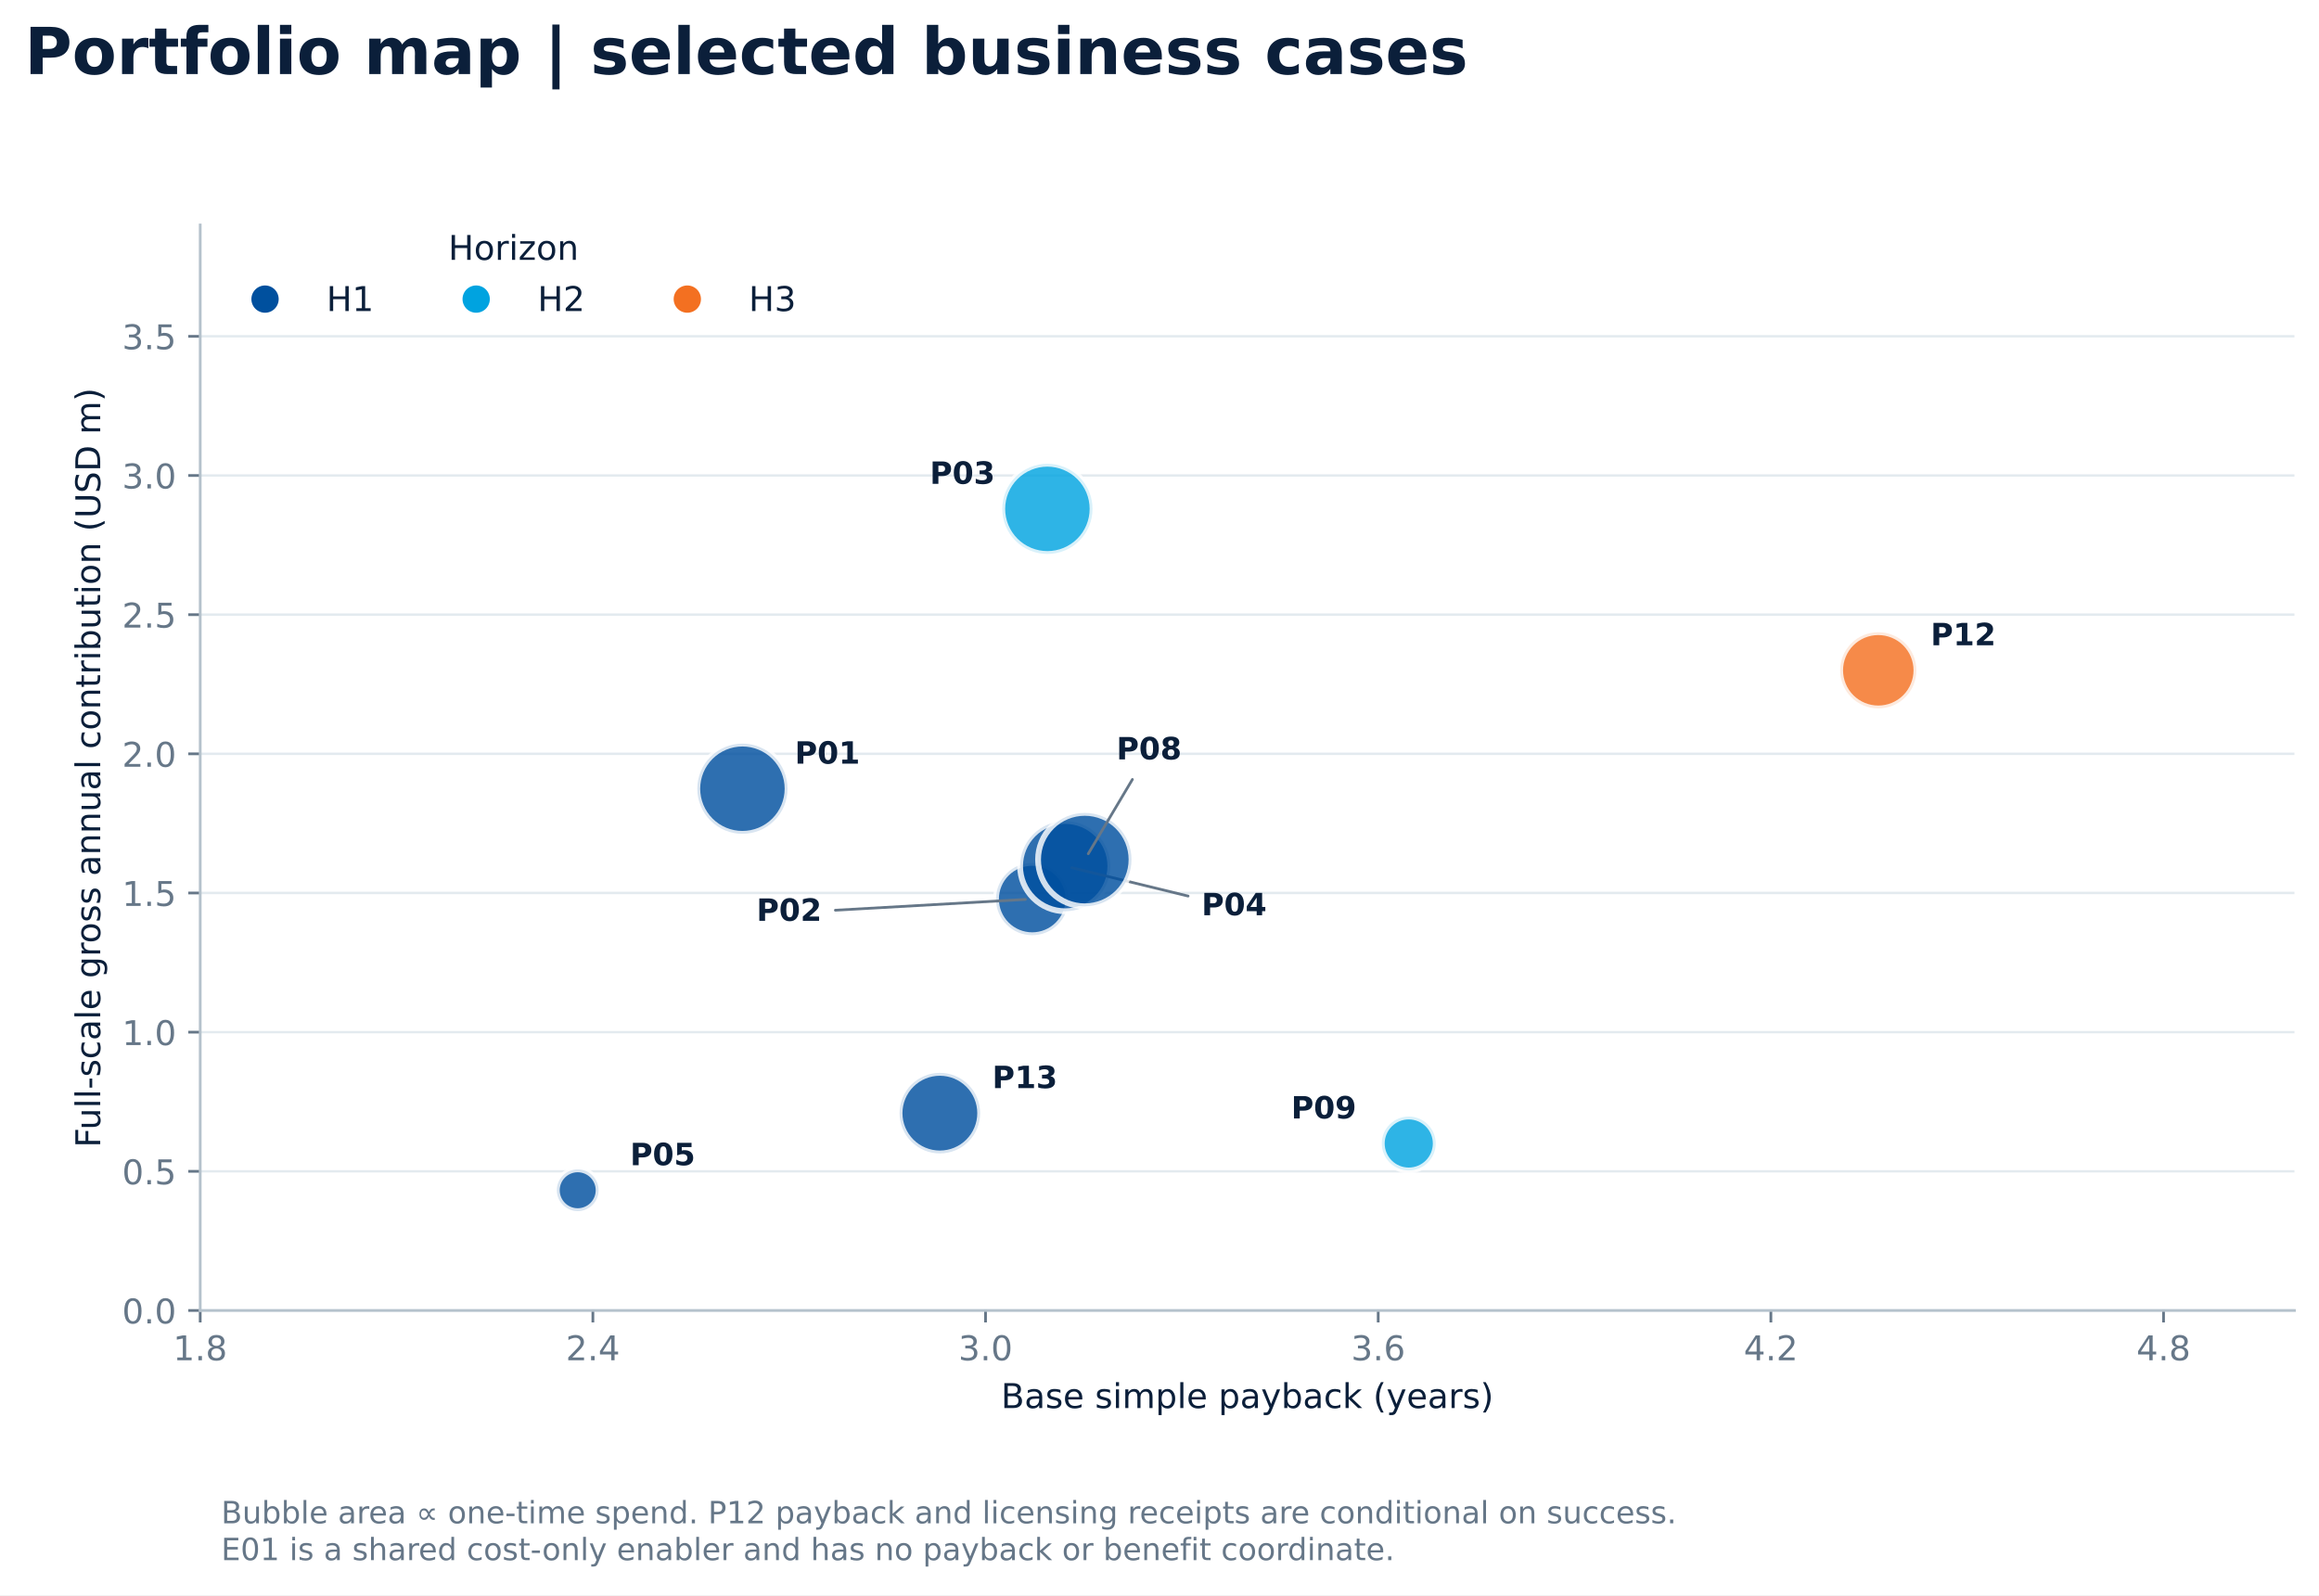
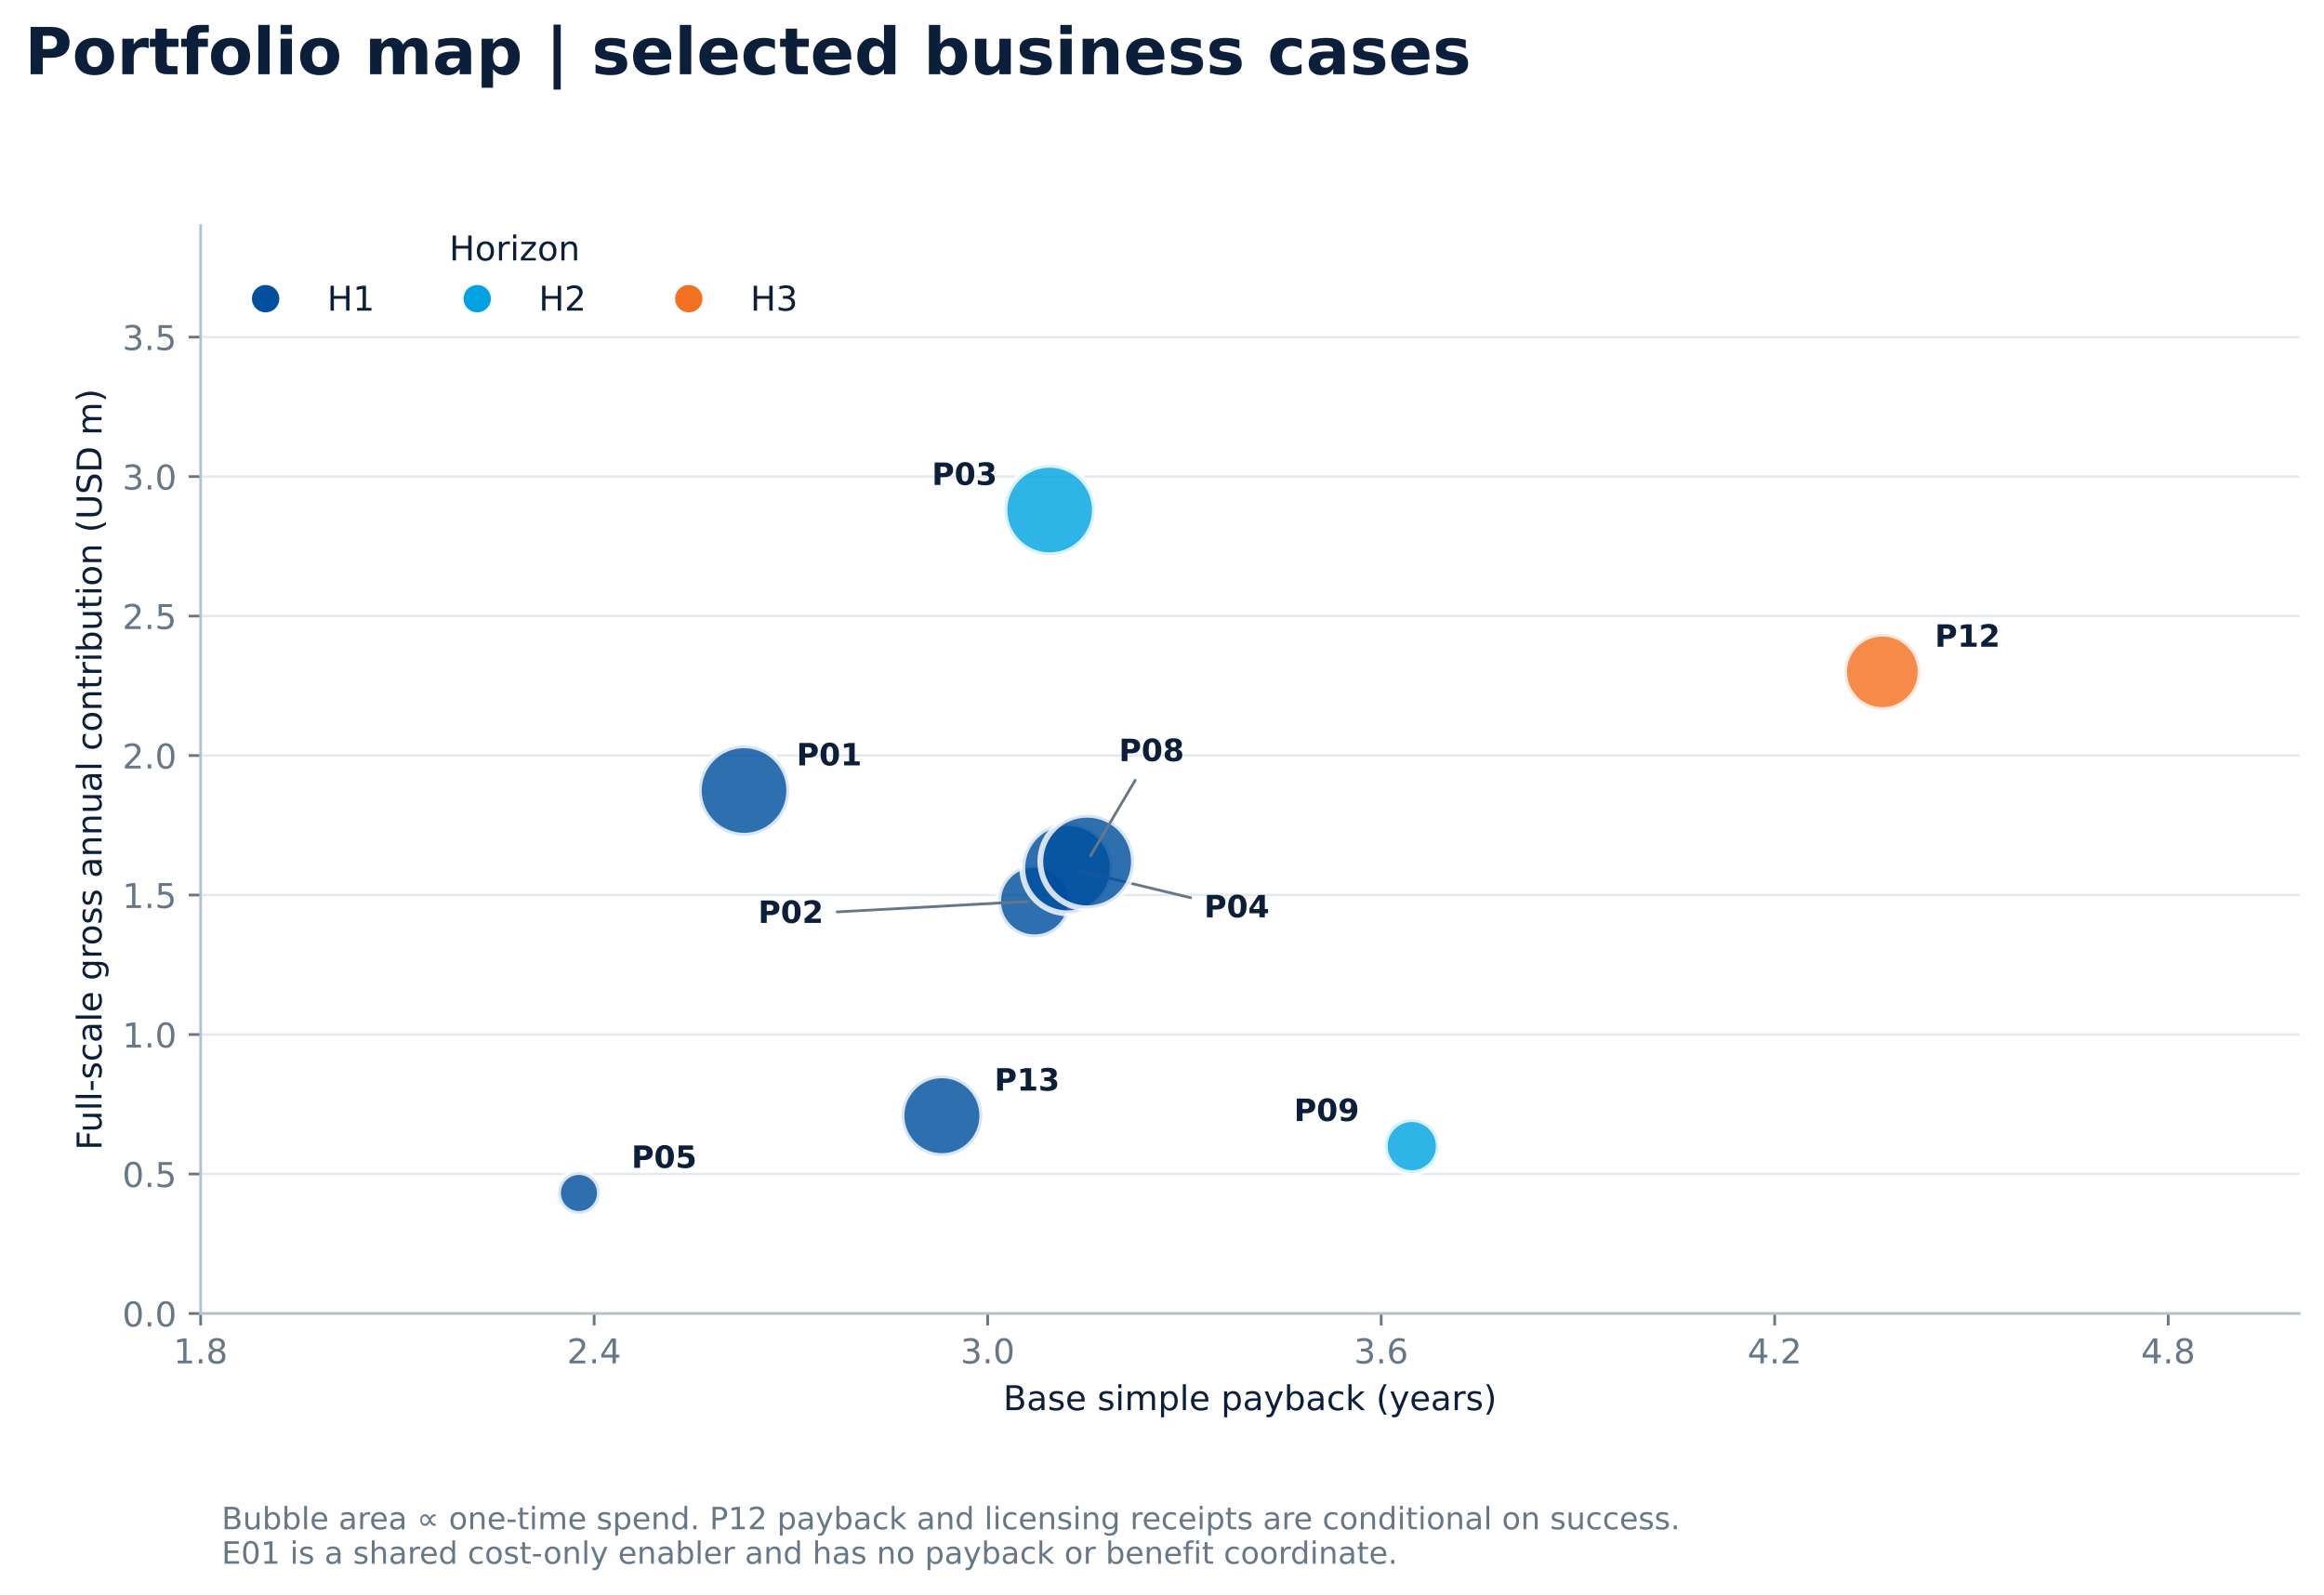
- <svg xmlns="http://www.w3.org/2000/svg" xmlns:xlink="http://www.w3.org/1999/xlink" width="679.68pt" height="467.65pt" viewBox="0 0 679.68 467.65" version="1.1">
+ <svg xmlns="http://www.w3.org/2000/svg" xmlns:xlink="http://www.w3.org/1999/xlink" width="679.68pt" height="466.459pt" viewBox="0 0 679.68 466.459" version="1.1">
  <defs>
    <style type="text/css">*{stroke-linejoin: round; stroke-linecap: butt}</style>
  </defs>
  <g id="figure_1">
    <g id="patch_1">
-       <path d="M 0 467.65  L 679.68 467.65  L 679.68 0  L 0 0  z " style="fill: #ffffff" />
+       <path d="M 0 466.459  L 679.68 466.459  L 679.68 0  L 0 0  z " style="fill: #ffffff" />
    </g>
    <g id="axes_1">
      <g id="patch_2">
        <path d="M 58.68 384.192  L 672.48 384.192  L 672.48 65.952  L 58.68 65.952  z " style="fill: #ffffff" />
      </g>
      <g id="matplotlib.axis_1">
        <g id="xtick_1">
          <g id="line2d_1">
            <defs>
-               <path id="m7efa5158c3" d="M 0 0  L 0 3.5  " style="stroke: #667788; stroke-width: 0.8" />
+               <path id="m84aa31fcc2" d="M 0 0  L 0 3.5  " style="stroke: #667788; stroke-width: 0.8" />
            </defs>
            <g>
-               <use xlink:href="#m7efa5158c3" x="58.68" y="384.192" style="fill: #667788; stroke: #667788; stroke-width: 0.8" />
+               <use xlink:href="#m84aa31fcc2" x="58.68" y="384.192" style="fill: #667788; stroke: #667788; stroke-width: 0.8" />
            </g>
          </g>
          <g id="text_1">
-             <text style="font-size: 10px; font-family: 'DejaVu Sans'; text-anchor: middle; fill: #667788" x="58.68" y="398.79" transform="rotate(-0 58.68 398.7897)">1.8</text>
+             <text style="font-size: 10px; font-family: 'DejaVu Sans'; text-anchor: middle; fill: #667788" x="58.68" y="398.79" transform="rotate(-0 58.68 398.7904)">1.8</text>
          </g>
        </g>
        <g id="xtick_2">
          <g id="line2d_2">
            <g>
-               <use xlink:href="#m7efa5158c3" x="173.768" y="384.192" style="fill: #667788; stroke: #667788; stroke-width: 0.8" />
+               <use xlink:href="#m84aa31fcc2" x="173.768" y="384.192" style="fill: #667788; stroke: #667788; stroke-width: 0.8" />
            </g>
          </g>
          <g id="text_2">
-             <text style="font-size: 10px; font-family: 'DejaVu Sans'; text-anchor: middle; fill: #667788" x="173.768" y="398.79" transform="rotate(-0 173.7675 398.7897)">2.4</text>
+             <text style="font-size: 10px; font-family: 'DejaVu Sans'; text-anchor: middle; fill: #667788" x="173.768" y="398.79" transform="rotate(-0 173.7675 398.7904)">2.4</text>
          </g>
        </g>
        <g id="xtick_3">
          <g id="line2d_3">
            <g>
-               <use xlink:href="#m7efa5158c3" x="288.855" y="384.192" style="fill: #667788; stroke: #667788; stroke-width: 0.8" />
+               <use xlink:href="#m84aa31fcc2" x="288.855" y="384.192" style="fill: #667788; stroke: #667788; stroke-width: 0.8" />
            </g>
          </g>
          <g id="text_3">
-             <text style="font-size: 10px; font-family: 'DejaVu Sans'; text-anchor: middle; fill: #667788" x="288.855" y="398.79" transform="rotate(-0 288.855 398.7897)">3.0</text>
+             <text style="font-size: 10px; font-family: 'DejaVu Sans'; text-anchor: middle; fill: #667788" x="288.855" y="398.79" transform="rotate(-0 288.855 398.7904)">3.0</text>
          </g>
        </g>
        <g id="xtick_4">
          <g id="line2d_4">
            <g>
-               <use xlink:href="#m7efa5158c3" x="403.942" y="384.192" style="fill: #667788; stroke: #667788; stroke-width: 0.8" />
+               <use xlink:href="#m84aa31fcc2" x="403.942" y="384.192" style="fill: #667788; stroke: #667788; stroke-width: 0.8" />
            </g>
          </g>
          <g id="text_4">
-             <text style="font-size: 10px; font-family: 'DejaVu Sans'; text-anchor: middle; fill: #667788" x="403.942" y="398.79" transform="rotate(-0 403.9425 398.7897)">3.6</text>
+             <text style="font-size: 10px; font-family: 'DejaVu Sans'; text-anchor: middle; fill: #667788" x="403.942" y="398.79" transform="rotate(-0 403.9425 398.7904)">3.6</text>
          </g>
        </g>
        <g id="xtick_5">
          <g id="line2d_5">
            <g>
-               <use xlink:href="#m7efa5158c3" x="519.03" y="384.192" style="fill: #667788; stroke: #667788; stroke-width: 0.8" />
+               <use xlink:href="#m84aa31fcc2" x="519.03" y="384.192" style="fill: #667788; stroke: #667788; stroke-width: 0.8" />
            </g>
          </g>
          <g id="text_5">
-             <text style="font-size: 10px; font-family: 'DejaVu Sans'; text-anchor: middle; fill: #667788" x="519.03" y="398.79" transform="rotate(-0 519.03 398.7897)">4.2</text>
+             <text style="font-size: 10px; font-family: 'DejaVu Sans'; text-anchor: middle; fill: #667788" x="519.03" y="398.79" transform="rotate(-0 519.03 398.7904)">4.2</text>
          </g>
        </g>
        <g id="xtick_6">
          <g id="line2d_6">
            <g>
-               <use xlink:href="#m7efa5158c3" x="634.117" y="384.192" style="fill: #667788; stroke: #667788; stroke-width: 0.8" />
+               <use xlink:href="#m84aa31fcc2" x="634.117" y="384.192" style="fill: #667788; stroke: #667788; stroke-width: 0.8" />
            </g>
          </g>
          <g id="text_6">
-             <text style="font-size: 10px; font-family: 'DejaVu Sans'; text-anchor: middle; fill: #667788" x="634.117" y="398.79" transform="rotate(-0 634.1175 398.7897)">4.8</text>
+             <text style="font-size: 10px; font-family: 'DejaVu Sans'; text-anchor: middle; fill: #667788" x="634.117" y="398.79" transform="rotate(-0 634.1175 398.7904)">4.8</text>
          </g>
        </g>
        <g id="text_7">
-           <text style="font-size: 10px; font-family: 'DejaVu Sans'; text-anchor: middle; fill: #0b1f3a" x="365.58" y="412.79" transform="rotate(-0 365.58 412.7904)">Base simple payback (years)</text>
+           <text style="font-size: 10px; font-family: 'DejaVu Sans'; text-anchor: middle; fill: #0b1f3a" x="365.58" y="412.469" transform="rotate(-0 365.58 412.4686)">Base simple payback (years)</text>
        </g>
      </g>
      <g id="matplotlib.axis_2">
        <g id="ytick_1">
          <g id="line2d_7">
-             <path d="M 58.68 384.192  L 672.48 384.192  " clip-path="url(#p6206b5a443)" style="fill: none; stroke: #dce5eb; stroke-opacity: 0.8; stroke-width: 0.7; stroke-linecap: square" />
+             <path d="M 58.68 384.192  L 672.48 384.192  " clip-path="url(#pb1f33222c8)" style="fill: none; stroke: #dce5eb; stroke-opacity: 0.8; stroke-width: 0.7; stroke-linecap: square" />
          </g>
          <g id="line2d_8">
            <defs>
-               <path id="mc42d69dfcb" d="M 0 0  L -3.5 0  " style="stroke: #667788; stroke-width: 0.8" />
+               <path id="mcbb021642c" d="M 0 0  L -3.5 0  " style="stroke: #667788; stroke-width: 0.8" />
            </defs>
            <g>
-               <use xlink:href="#mc42d69dfcb" x="58.68" y="384.192" style="fill: #667788; stroke: #667788; stroke-width: 0.8" />
+               <use xlink:href="#mcbb021642c" x="58.68" y="384.192" style="fill: #667788; stroke: #667788; stroke-width: 0.8" />
            </g>
          </g>
          <g id="text_8">
-             <text style="font-size: 10px; font-family: 'DejaVu Sans'; text-anchor: end; fill: #667788" x="51.68" y="387.991" transform="rotate(-0 51.68 387.9908)">0.0</text>
+             <text style="font-size: 10px; font-family: 'DejaVu Sans'; text-anchor: end; fill: #667788" x="51.68" y="387.991" transform="rotate(-0 51.68 387.9912)">0.0</text>
          </g>
        </g>
        <g id="ytick_2">
          <g id="line2d_9">
-             <path d="M 58.68 343.392  L 672.48 343.392  " clip-path="url(#p6206b5a443)" style="fill: none; stroke: #dce5eb; stroke-opacity: 0.8; stroke-width: 0.7; stroke-linecap: square" />
+             <path d="M 58.68 343.392  L 672.48 343.392  " clip-path="url(#pb1f33222c8)" style="fill: none; stroke: #dce5eb; stroke-opacity: 0.8; stroke-width: 0.7; stroke-linecap: square" />
          </g>
          <g id="line2d_10">
            <g>
-               <use xlink:href="#mc42d69dfcb" x="58.68" y="343.392" style="fill: #667788; stroke: #667788; stroke-width: 0.8" />
+               <use xlink:href="#mcbb021642c" x="58.68" y="343.392" style="fill: #667788; stroke: #667788; stroke-width: 0.8" />
            </g>
          </g>
          <g id="text_9">
-             <text style="font-size: 10px; font-family: 'DejaVu Sans'; text-anchor: end; fill: #667788" x="51.68" y="347.191" transform="rotate(-0 51.68 347.1908)">0.5</text>
+             <text style="font-size: 10px; font-family: 'DejaVu Sans'; text-anchor: end; fill: #667788" x="51.68" y="347.191" transform="rotate(-0 51.68 347.1912)">0.5</text>
          </g>
        </g>
        <g id="ytick_3">
          <g id="line2d_11">
-             <path d="M 58.68 302.592  L 672.48 302.592  " clip-path="url(#p6206b5a443)" style="fill: none; stroke: #dce5eb; stroke-opacity: 0.8; stroke-width: 0.7; stroke-linecap: square" />
+             <path d="M 58.68 302.592  L 672.48 302.592  " clip-path="url(#pb1f33222c8)" style="fill: none; stroke: #dce5eb; stroke-opacity: 0.8; stroke-width: 0.7; stroke-linecap: square" />
          </g>
          <g id="line2d_12">
            <g>
-               <use xlink:href="#mc42d69dfcb" x="58.68" y="302.592" style="fill: #667788; stroke: #667788; stroke-width: 0.8" />
+               <use xlink:href="#mcbb021642c" x="58.68" y="302.592" style="fill: #667788; stroke: #667788; stroke-width: 0.8" />
            </g>
          </g>
          <g id="text_10">
-             <text style="font-size: 10px; font-family: 'DejaVu Sans'; text-anchor: end; fill: #667788" x="51.68" y="306.391" transform="rotate(-0 51.68 306.3908)">1.0</text>
+             <text style="font-size: 10px; font-family: 'DejaVu Sans'; text-anchor: end; fill: #667788" x="51.68" y="306.391" transform="rotate(-0 51.68 306.3912)">1.0</text>
          </g>
        </g>
        <g id="ytick_4">
          <g id="line2d_13">
-             <path d="M 58.68 261.792  L 672.48 261.792  " clip-path="url(#p6206b5a443)" style="fill: none; stroke: #dce5eb; stroke-opacity: 0.8; stroke-width: 0.7; stroke-linecap: square" />
+             <path d="M 58.68 261.792  L 672.48 261.792  " clip-path="url(#pb1f33222c8)" style="fill: none; stroke: #dce5eb; stroke-opacity: 0.8; stroke-width: 0.7; stroke-linecap: square" />
          </g>
          <g id="line2d_14">
            <g>
-               <use xlink:href="#mc42d69dfcb" x="58.68" y="261.792" style="fill: #667788; stroke: #667788; stroke-width: 0.8" />
+               <use xlink:href="#mcbb021642c" x="58.68" y="261.792" style="fill: #667788; stroke: #667788; stroke-width: 0.8" />
            </g>
          </g>
          <g id="text_11">
-             <text style="font-size: 10px; font-family: 'DejaVu Sans'; text-anchor: end; fill: #667788" x="51.68" y="265.591" transform="rotate(-0 51.68 265.5908)">1.5</text>
+             <text style="font-size: 10px; font-family: 'DejaVu Sans'; text-anchor: end; fill: #667788" x="51.68" y="265.591" transform="rotate(-0 51.68 265.5912)">1.5</text>
          </g>
        </g>
        <g id="ytick_5">
          <g id="line2d_15">
-             <path d="M 58.68 220.992  L 672.48 220.992  " clip-path="url(#p6206b5a443)" style="fill: none; stroke: #dce5eb; stroke-opacity: 0.8; stroke-width: 0.7; stroke-linecap: square" />
+             <path d="M 58.68 220.992  L 672.48 220.992  " clip-path="url(#pb1f33222c8)" style="fill: none; stroke: #dce5eb; stroke-opacity: 0.8; stroke-width: 0.7; stroke-linecap: square" />
          </g>
          <g id="line2d_16">
            <g>
-               <use xlink:href="#mc42d69dfcb" x="58.68" y="220.992" style="fill: #667788; stroke: #667788; stroke-width: 0.8" />
+               <use xlink:href="#mcbb021642c" x="58.68" y="220.992" style="fill: #667788; stroke: #667788; stroke-width: 0.8" />
            </g>
          </g>
          <g id="text_12">
-             <text style="font-size: 10px; font-family: 'DejaVu Sans'; text-anchor: end; fill: #667788" x="51.68" y="224.791" transform="rotate(-0 51.68 224.7908)">2.0</text>
+             <text style="font-size: 10px; font-family: 'DejaVu Sans'; text-anchor: end; fill: #667788" x="51.68" y="224.791" transform="rotate(-0 51.68 224.7912)">2.0</text>
          </g>
        </g>
        <g id="ytick_6">
          <g id="line2d_17">
-             <path d="M 58.68 180.192  L 672.48 180.192  " clip-path="url(#p6206b5a443)" style="fill: none; stroke: #dce5eb; stroke-opacity: 0.8; stroke-width: 0.7; stroke-linecap: square" />
+             <path d="M 58.68 180.192  L 672.48 180.192  " clip-path="url(#pb1f33222c8)" style="fill: none; stroke: #dce5eb; stroke-opacity: 0.8; stroke-width: 0.7; stroke-linecap: square" />
          </g>
          <g id="line2d_18">
            <g>
-               <use xlink:href="#mc42d69dfcb" x="58.68" y="180.192" style="fill: #667788; stroke: #667788; stroke-width: 0.8" />
+               <use xlink:href="#mcbb021642c" x="58.68" y="180.192" style="fill: #667788; stroke: #667788; stroke-width: 0.8" />
            </g>
          </g>
          <g id="text_13">
-             <text style="font-size: 10px; font-family: 'DejaVu Sans'; text-anchor: end; fill: #667788" x="51.68" y="183.991" transform="rotate(-0 51.68 183.9908)">2.5</text>
+             <text style="font-size: 10px; font-family: 'DejaVu Sans'; text-anchor: end; fill: #667788" x="51.68" y="183.991" transform="rotate(-0 51.68 183.9912)">2.5</text>
          </g>
        </g>
        <g id="ytick_7">
          <g id="line2d_19">
-             <path d="M 58.68 139.392  L 672.48 139.392  " clip-path="url(#p6206b5a443)" style="fill: none; stroke: #dce5eb; stroke-opacity: 0.8; stroke-width: 0.7; stroke-linecap: square" />
+             <path d="M 58.68 139.392  L 672.48 139.392  " clip-path="url(#pb1f33222c8)" style="fill: none; stroke: #dce5eb; stroke-opacity: 0.8; stroke-width: 0.7; stroke-linecap: square" />
          </g>
          <g id="line2d_20">
            <g>
-               <use xlink:href="#mc42d69dfcb" x="58.68" y="139.392" style="fill: #667788; stroke: #667788; stroke-width: 0.8" />
+               <use xlink:href="#mcbb021642c" x="58.68" y="139.392" style="fill: #667788; stroke: #667788; stroke-width: 0.8" />
            </g>
          </g>
          <g id="text_14">
-             <text style="font-size: 10px; font-family: 'DejaVu Sans'; text-anchor: end; fill: #667788" x="51.68" y="143.191" transform="rotate(-0 51.68 143.1908)">3.0</text>
+             <text style="font-size: 10px; font-family: 'DejaVu Sans'; text-anchor: end; fill: #667788" x="51.68" y="143.191" transform="rotate(-0 51.68 143.1912)">3.0</text>
          </g>
        </g>
        <g id="ytick_8">
          <g id="line2d_21">
-             <path d="M 58.68 98.592  L 672.48 98.592  " clip-path="url(#p6206b5a443)" style="fill: none; stroke: #dce5eb; stroke-opacity: 0.8; stroke-width: 0.7; stroke-linecap: square" />
+             <path d="M 58.68 98.592  L 672.48 98.592  " clip-path="url(#pb1f33222c8)" style="fill: none; stroke: #dce5eb; stroke-opacity: 0.8; stroke-width: 0.7; stroke-linecap: square" />
          </g>
          <g id="line2d_22">
            <g>
-               <use xlink:href="#mc42d69dfcb" x="58.68" y="98.592" style="fill: #667788; stroke: #667788; stroke-width: 0.8" />
+               <use xlink:href="#mcbb021642c" x="58.68" y="98.592" style="fill: #667788; stroke: #667788; stroke-width: 0.8" />
            </g>
          </g>
          <g id="text_15">
-             <text style="font-size: 10px; font-family: 'DejaVu Sans'; text-anchor: end; fill: #667788" x="51.68" y="102.391" transform="rotate(-0 51.68 102.3908)">3.5</text>
+             <text style="font-size: 10px; font-family: 'DejaVu Sans'; text-anchor: end; fill: #667788" x="51.68" y="102.391" transform="rotate(-0 51.68 102.3912)">3.5</text>
          </g>
        </g>
        <g id="text_16">
-           <text style="font-size: 10px; font-family: 'DejaVu Sans'; text-anchor: middle; fill: #0b1f3a" x="29.375" y="225.072" transform="rotate(-90 29.37453 225.072)">Full-scale gross annual contribution (USD m)</text>
+           <text style="font-size: 10px; font-family: 'DejaVu Sans'; text-anchor: middle; fill: #0b1f3a" x="29.697" y="225.072" transform="rotate(-90 29.69719 225.072)">Full-scale gross annual contribution (USD m)</text>
        </g>
      </g>
      <g id="patch_3">
        <path d="M 58.68 384.192  L 58.68 65.952  " style="fill: none; stroke: #b5c2cc; stroke-width: 0.8; stroke-linejoin: miter; stroke-linecap: square" />
      </g>
      <g id="patch_4">
        <path d="M 58.68 384.192  L 672.48 384.192  " style="fill: none; stroke: #b5c2cc; stroke-width: 0.8; stroke-linejoin: miter; stroke-linecap: square" />
      </g>
      <g id="PathCollection_1">
        <defs>
-           <path id="mb1d5a513f4" d="M 0 13.229  C 3.508 13.229 6.873 11.835 9.354 9.354  C 11.835 6.873 13.229 3.508 13.229 0  C 13.229 -3.508 11.835 -6.873 9.354 -9.354  C 6.873 -11.835 3.508 -13.229 0 -13.229  C -3.508 -13.229 -6.873 -11.835 -9.354 -9.354  C -11.835 -6.873 -13.229 -3.508 -13.229 0  C -13.229 3.508 -11.835 6.873 -9.354 9.354  C -6.873 11.835 -3.508 13.229 0 13.229  z " style="stroke: #ffffff; stroke-opacity: 0.82; stroke-width: 1.7" />
-         </defs>
-         <g clip-path="url(#p6206b5a443)">
-           <use xlink:href="#mb1d5a513f4" x="217.6" y="231.223" style="fill: #00509e; fill-opacity: 0.82; stroke: #ffffff; stroke-opacity: 0.82; stroke-width: 1.7" />
+           <path id="m28638ce653" d="M 0 13.229  C 3.508 13.229 6.873 11.835 9.354 9.354  C 11.835 6.873 13.229 3.508 13.229 0  C 13.229 -3.508 11.835 -6.873 9.354 -9.354  C 6.873 -11.835 3.508 -13.229 0 -13.229  C -3.508 -13.229 -6.873 -11.835 -9.354 -9.354  C -11.835 -6.873 -13.229 -3.508 -13.229 0  C -13.229 3.508 -11.835 6.873 -9.354 9.354  C -6.873 11.835 -3.508 13.229 0 13.229  z " style="stroke: #ffffff; stroke-opacity: 0.82; stroke-width: 1.7" />
+         </defs>
+         <g clip-path="url(#pb1f33222c8)">
+           <use xlink:href="#m28638ce653" x="217.6" y="231.223" style="fill: #00509e; fill-opacity: 0.82; stroke: #ffffff; stroke-opacity: 0.82; stroke-width: 1.7" />
        </g>
      </g>
      <g id="text_17">
        <text style="font-weight: 700; font-size: 9px; font-family: 'DejaVu Sans'; text-anchor: start; fill: #0b1f3a" x="232.945" y="223.879" transform="rotate(-0 232.9447 223.8786)">P01</text>
      </g>
      <g id="PathCollection_2">
        <defs>
-           <path id="m1750741c93" d="M 0 10.607  C 2.813 10.607 5.511 9.489 7.5 7.5  C 9.489 5.511 10.607 2.813 10.607 0  C 10.607 -2.813 9.489 -5.511 7.5 -7.5  C 5.511 -9.489 2.813 -10.607 0 -10.607  C -2.813 -10.607 -5.511 -9.489 -7.5 -7.5  C -9.489 -5.511 -10.607 -2.813 -10.607 0  C -10.607 2.813 -9.489 5.511 -7.5 7.5  C -5.511 9.489 -2.813 10.607 0 10.607  z " style="stroke: #ffffff; stroke-opacity: 0.82; stroke-width: 1.7" />
-         </defs>
-         <g clip-path="url(#p6206b5a443)">
-           <use xlink:href="#m1750741c93" x="302.526" y="263.567" style="fill: #00509e; fill-opacity: 0.82; stroke: #ffffff; stroke-opacity: 0.82; stroke-width: 1.7" />
+           <path id="meb5e18b948" d="M 0 10.607  C 2.813 10.607 5.511 9.489 7.5 7.5  C 9.489 5.511 10.607 2.813 10.607 0  C 10.607 -2.813 9.489 -5.511 7.5 -7.5  C 5.511 -9.489 2.813 -10.607 0 -10.607  C -2.813 -10.607 -5.511 -9.489 -7.5 -7.5  C -9.489 -5.511 -10.607 -2.813 -10.607 0  C -10.607 2.813 -9.489 5.511 -7.5 7.5  C -5.511 9.489 -2.813 10.607 0 10.607  z " style="stroke: #ffffff; stroke-opacity: 0.82; stroke-width: 1.7" />
+         </defs>
+         <g clip-path="url(#pb1f33222c8)">
+           <use xlink:href="#meb5e18b948" x="302.526" y="263.567" style="fill: #00509e; fill-opacity: 0.82; stroke: #ffffff; stroke-opacity: 0.82; stroke-width: 1.7" />
        </g>
      </g>
      <g id="patch_5">
-         <path d="M 244.843 266.844  Q 272.686 265.262 300.529 263.68  " style="fill: none; stroke: #667788; stroke-width: 0.8; stroke-linecap: round" />
+         <path d="M 244.843 266.726  Q 272.686 265.201 300.529 263.676  " style="fill: none; stroke: #667788; stroke-width: 0.8; stroke-linecap: round" />
      </g>
      <g id="text_18">
        <text style="font-weight: 700; font-size: 9px; font-family: 'DejaVu Sans'; text-anchor: start; fill: #0b1f3a" x="221.721" y="269.952" transform="rotate(-0 221.7206 269.952)">P02</text>
      </g>
      <g id="PathCollection_3">
        <defs>
-           <path id="md991c3770b" d="M 0 13.229  C 3.508 13.229 6.873 11.835 9.354 9.354  C 11.835 6.873 13.229 3.508 13.229 0  C 13.229 -3.508 11.835 -6.873 9.354 -9.354  C 6.873 -11.835 3.508 -13.229 0 -13.229  C -3.508 -13.229 -6.873 -11.835 -9.354 -9.354  C -11.835 -6.873 -13.229 -3.508 -13.229 0  C -13.229 3.508 -11.835 6.873 -9.354 9.354  C -6.873 11.835 -3.508 13.229 0 13.229  z " style="stroke: #ffffff; stroke-opacity: 0.82; stroke-width: 1.7" />
-         </defs>
-         <g clip-path="url(#p6206b5a443)">
-           <use xlink:href="#md991c3770b" x="306.985" y="149.184" style="fill: #00a3e0; fill-opacity: 0.82; stroke: #ffffff; stroke-opacity: 0.82; stroke-width: 1.7" />
+           <path id="m0a65e144b1" d="M 0 13.229  C 3.508 13.229 6.873 11.835 9.354 9.354  C 11.835 6.873 13.229 3.508 13.229 0  C 13.229 -3.508 11.835 -6.873 9.354 -9.354  C 6.873 -11.835 3.508 -13.229 0 -13.229  C -3.508 -13.229 -6.873 -11.835 -9.354 -9.354  C -11.835 -6.873 -13.229 -3.508 -13.229 0  C -13.229 3.508 -11.835 6.873 -9.354 9.354  C -6.873 11.835 -3.508 13.229 0 13.229  z " style="stroke: #ffffff; stroke-opacity: 0.82; stroke-width: 1.7" />
+         </defs>
+         <g clip-path="url(#pb1f33222c8)">
+           <use xlink:href="#m0a65e144b1" x="306.985" y="149.184" style="fill: #00a3e0; fill-opacity: 0.82; stroke: #ffffff; stroke-opacity: 0.82; stroke-width: 1.7" />
        </g>
      </g>
      <g id="text_19">
        <text style="font-weight: 700; font-size: 9px; font-family: 'DejaVu Sans'; text-anchor: end; fill: #0b1f3a" x="291.64" y="141.84" transform="rotate(-0 291.6402 141.84)">P03</text>
      </g>
      <g id="PathCollection_4">
        <defs>
-           <path id="m497c9333f7" d="M 0 6.124  C 1.624 6.124 3.182 5.478 4.33 4.33  C 5.478 3.182 6.124 1.624 6.124 0  C 6.124 -1.624 5.478 -3.182 4.33 -4.33  C 3.182 -5.478 1.624 -6.124 0 -6.124  C -1.624 -6.124 -3.182 -5.478 -4.33 -4.33  C -5.478 -3.182 -6.124 -1.624 -6.124 0  C -6.124 1.624 -5.478 3.182 -4.33 4.33  C -3.182 5.478 -1.624 6.124 0 6.124  z " style="stroke: #ffffff; stroke-opacity: 0.82; stroke-width: 1.7" />
-         </defs>
-         <g clip-path="url(#p6206b5a443)">
-           <use xlink:href="#m497c9333f7" x="169.324" y="348.941" style="fill: #00509e; fill-opacity: 0.82; stroke: #ffffff; stroke-opacity: 0.82; stroke-width: 1.7" />
+           <path id="m8906623e31" d="M 0 6.124  C 1.624 6.124 3.182 5.478 4.33 4.33  C 5.478 3.182 6.124 1.624 6.124 0  C 6.124 -1.624 5.478 -3.182 4.33 -4.33  C 3.182 -5.478 1.624 -6.124 0 -6.124  C -1.624 -6.124 -3.182 -5.478 -4.33 -4.33  C -5.478 -3.182 -6.124 -1.624 -6.124 0  C -6.124 1.624 -5.478 3.182 -4.33 4.33  C -3.182 5.478 -1.624 6.124 0 6.124  z " style="stroke: #ffffff; stroke-opacity: 0.82; stroke-width: 1.7" />
+         </defs>
+         <g clip-path="url(#pb1f33222c8)">
+           <use xlink:href="#m8906623e31" x="169.324" y="348.941" style="fill: #00509e; fill-opacity: 0.82; stroke: #ffffff; stroke-opacity: 0.82; stroke-width: 1.7" />
        </g>
      </g>
      <g id="text_20">
        <text style="font-weight: 700; font-size: 9px; font-family: 'DejaVu Sans'; text-anchor: start; fill: #0b1f3a" x="184.669" y="341.597" transform="rotate(-0 184.669 341.5968)">P05</text>
      </g>
      <g id="PathCollection_5">
        <defs>
-           <path id="m80f969d552" d="M 0 7.906  C 2.097 7.906 4.108 7.073 5.59 5.59  C 7.073 4.108 7.906 2.097 7.906 0  C 7.906 -2.097 7.073 -4.108 5.59 -5.59  C 4.108 -7.073 2.097 -7.906 0 -7.906  C -2.097 -7.906 -4.108 -7.073 -5.59 -5.59  C -7.073 -4.108 -7.906 -2.097 -7.906 0  C -7.906 2.097 -7.073 4.108 -5.59 5.59  C -4.108 7.073 -2.097 7.906 0 7.906  z " style="stroke: #ffffff; stroke-opacity: 0.82; stroke-width: 1.7" />
-         </defs>
-         <g clip-path="url(#p6206b5a443)">
-           <use xlink:href="#m80f969d552" x="412.894" y="335.232" style="fill: #00a3e0; fill-opacity: 0.82; stroke: #ffffff; stroke-opacity: 0.82; stroke-width: 1.7" />
+           <path id="m498d13fba1" d="M 0 7.906  C 2.097 7.906 4.108 7.073 5.59 5.59  C 7.073 4.108 7.906 2.097 7.906 0  C 7.906 -2.097 7.073 -4.108 5.59 -5.59  C 4.108 -7.073 2.097 -7.906 0 -7.906  C -2.097 -7.906 -4.108 -7.073 -5.59 -5.59  C -7.073 -4.108 -7.906 -2.097 -7.906 0  C -7.906 2.097 -7.073 4.108 -5.59 5.59  C -4.108 7.073 -2.097 7.906 0 7.906  z " style="stroke: #ffffff; stroke-opacity: 0.82; stroke-width: 1.7" />
+         </defs>
+         <g clip-path="url(#pb1f33222c8)">
+           <use xlink:href="#m498d13fba1" x="412.894" y="335.232" style="fill: #00a3e0; fill-opacity: 0.82; stroke: #ffffff; stroke-opacity: 0.82; stroke-width: 1.7" />
        </g>
      </g>
      <g id="text_21">
        <text style="font-weight: 700; font-size: 9px; font-family: 'DejaVu Sans'; text-anchor: end; fill: #0b1f3a" x="397.549" y="327.888" transform="rotate(-0 397.5487 327.888)">P09</text>
      </g>
      <g id="PathCollection_6">
        <defs>
-           <path id="m5c6624b322" d="M 0 11.18  C 2.965 11.18 5.809 10.002 7.906 7.906  C 10.002 5.809 11.18 2.965 11.18 0  C 11.18 -2.965 10.002 -5.809 7.906 -7.906  C 5.809 -10.002 2.965 -11.18 0 -11.18  C -2.965 -11.18 -5.809 -10.002 -7.906 -7.906  C -10.002 -5.809 -11.18 -2.965 -11.18 0  C -11.18 2.965 -10.002 5.809 -7.906 7.906  C -5.809 10.002 -2.965 11.18 0 11.18  z " style="stroke: #ffffff; stroke-opacity: 0.82; stroke-width: 1.7" />
-         </defs>
-         <g clip-path="url(#p6206b5a443)">
-           <use xlink:href="#m5c6624b322" x="550.512" y="196.512" style="fill: #f37021; fill-opacity: 0.82; stroke: #ffffff; stroke-opacity: 0.82; stroke-width: 1.7" />
+           <path id="maececf31dc" d="M 0 11.18  C 2.965 11.18 5.809 10.002 7.906 7.906  C 10.002 5.809 11.18 2.965 11.18 0  C 11.18 -2.965 10.002 -5.809 7.906 -7.906  C 5.809 -10.002 2.965 -11.18 0 -11.18  C -2.965 -11.18 -5.809 -10.002 -7.906 -7.906  C -10.002 -5.809 -11.18 -2.965 -11.18 0  C -11.18 2.965 -10.002 5.809 -7.906 7.906  C -5.809 10.002 -2.965 11.18 0 11.18  z " style="stroke: #ffffff; stroke-opacity: 0.82; stroke-width: 1.7" />
+         </defs>
+         <g clip-path="url(#pb1f33222c8)">
+           <use xlink:href="#maececf31dc" x="550.512" y="196.512" style="fill: #f37021; fill-opacity: 0.82; stroke: #ffffff; stroke-opacity: 0.82; stroke-width: 1.7" />
        </g>
      </g>
      <g id="text_22">
        <text style="font-weight: 700; font-size: 9px; font-family: 'DejaVu Sans'; text-anchor: start; fill: #0b1f3a" x="565.857" y="189.168" transform="rotate(-0 565.8573 189.168)">P12</text>
      </g>
      <g id="PathCollection_7">
        <defs>
-           <path id="md9da40e3b6" d="M 0 11.814  C 3.133 11.814 6.138 10.569 8.354 8.354  C 10.569 6.138 11.814 3.133 11.814 0  C 11.814 -3.133 10.569 -6.138 8.354 -8.354  C 6.138 -10.569 3.133 -11.814 0 -11.814  C -3.133 -11.814 -6.138 -10.569 -8.354 -8.354  C -10.569 -6.138 -11.814 -3.133 -11.814 0  C -11.814 3.133 -10.569 6.138 -8.354 8.354  C -6.138 10.569 -3.133 11.814 0 11.814  z " style="stroke: #ffffff; stroke-opacity: 0.82; stroke-width: 1.7" />
-         </defs>
-         <g clip-path="url(#p6206b5a443)">
-           <use xlink:href="#md9da40e3b6" x="275.467" y="326.339" style="fill: #00509e; fill-opacity: 0.82; stroke: #ffffff; stroke-opacity: 0.82; stroke-width: 1.7" />
+           <path id="mb56eb08458" d="M 0 11.814  C 3.133 11.814 6.138 10.569 8.354 8.354  C 10.569 6.138 11.814 3.133 11.814 0  C 11.814 -3.133 10.569 -6.138 8.354 -8.354  C 6.138 -10.569 3.133 -11.814 0 -11.814  C -3.133 -11.814 -6.138 -10.569 -8.354 -8.354  C -10.569 -6.138 -11.814 -3.133 -11.814 0  C -11.814 3.133 -10.569 6.138 -8.354 8.354  C -6.138 10.569 -3.133 11.814 0 11.814  z " style="stroke: #ffffff; stroke-opacity: 0.82; stroke-width: 1.7" />
+         </defs>
+         <g clip-path="url(#pb1f33222c8)">
+           <use xlink:href="#mb56eb08458" x="275.467" y="326.339" style="fill: #00509e; fill-opacity: 0.82; stroke: #ffffff; stroke-opacity: 0.82; stroke-width: 1.7" />
        </g>
      </g>
      <g id="text_23">
        <text style="font-weight: 700; font-size: 9px; font-family: 'DejaVu Sans'; text-anchor: start; fill: #0b1f3a" x="290.812" y="318.995" transform="rotate(-0 290.8125 318.9954)">P13</text>
      </g>
      <g id="PathCollection_8">
-         <g clip-path="url(#p6206b5a443)">
-           <use xlink:href="#mb1d5a513f4" x="312.207" y="253.917" style="fill: #00509e; fill-opacity: 0.82; stroke: #ffffff; stroke-opacity: 0.82; stroke-width: 1.7" />
+         <g clip-path="url(#pb1f33222c8)">
+           <use xlink:href="#m28638ce653" x="312.207" y="253.917" style="fill: #00509e; fill-opacity: 0.82; stroke: #ffffff; stroke-opacity: 0.82; stroke-width: 1.7" />
        </g>
      </g>
      <g id="patch_6">
-         <path d="M 348.215 262.692  Q 331.185 258.542 314.154 254.391  " style="fill: none; stroke: #667788; stroke-width: 0.8; stroke-linecap: round" />
+         <path d="M 348.215 262.586  Q 331.185 258.486 314.154 254.386  " style="fill: none; stroke: #667788; stroke-width: 0.8; stroke-linecap: round" />
      </g>
      <g id="text_24">
        <text style="font-weight: 700; font-size: 9px; font-family: 'DejaVu Sans'; text-anchor: start; fill: #0b1f3a" x="352.153" y="268.32" transform="rotate(-0 352.1531 268.32)">P04</text>
      </g>
      <g id="PathCollection_9">
        <defs>
-           <path id="mcd2c0fb0e1" d="M 0 13.693  C 3.631 13.693 7.115 12.25 9.682 9.682  C 12.25 7.115 13.693 3.631 13.693 0  C 13.693 -3.631 12.25 -7.115 9.682 -9.682  C 7.115 -12.25 3.631 -13.693 0 -13.693  C -3.631 -13.693 -7.115 -12.25 -9.682 -9.682  C -12.25 -7.115 -13.693 -3.631 -13.693 0  C -13.693 3.631 -12.25 7.115 -9.682 9.682  C -7.115 12.25 -3.631 13.693 0 13.693  z " style="stroke: #ffffff; stroke-opacity: 0.82; stroke-width: 1.7" />
-         </defs>
-         <g clip-path="url(#p6206b5a443)">
-           <use xlink:href="#mcd2c0fb0e1" x="317.944" y="252" style="fill: #00509e; fill-opacity: 0.82; stroke: #ffffff; stroke-opacity: 0.82; stroke-width: 1.7" />
+           <path id="m1b41bc893f" d="M 0 13.693  C 3.631 13.693 7.115 12.25 9.682 9.682  C 12.25 7.115 13.693 3.631 13.693 0  C 13.693 -3.631 12.25 -7.115 9.682 -9.682  C 7.115 -12.25 3.631 -13.693 0 -13.693  C -3.631 -13.693 -7.115 -12.25 -9.682 -9.682  C -12.25 -7.115 -13.693 -3.631 -13.693 0  C -13.693 3.631 -12.25 7.115 -9.682 9.682  C -7.115 12.25 -3.631 13.693 0 13.693  z " style="stroke: #ffffff; stroke-opacity: 0.82; stroke-width: 1.7" />
+         </defs>
+         <g clip-path="url(#pb1f33222c8)">
+           <use xlink:href="#m1b41bc893f" x="317.944" y="252" style="fill: #00509e; fill-opacity: 0.82; stroke: #ffffff; stroke-opacity: 0.82; stroke-width: 1.7" />
        </g>
      </g>
      <g id="patch_7">
-         <path d="M 331.896 228.507  Q 325.43 239.394 318.964 250.282  " style="fill: none; stroke: #667788; stroke-width: 0.8; stroke-linecap: round" />
+         <path d="M 332.001 228.221  Q 325.482 239.25 318.962 250.279  " style="fill: none; stroke: #667788; stroke-width: 0.8; stroke-linecap: round" />
      </g>
      <g id="text_25">
        <text style="font-weight: 700; font-size: 9px; font-family: 'DejaVu Sans'; text-anchor: start; fill: #0b1f3a" x="327.217" y="222.624" transform="rotate(-0 327.2175 222.624)">P08</text>
      </g>
      <g id="text_26">
-         <text style="font-size: 9px; font-family: 'DejaVu Sans'; fill: #667788" transform="translate(64.818 446.5847)">Bubble area ∝ one-time spend. P12 payback and licensing receipts are conditional on success.</text>
+         <text style="font-size: 9px; font-family: 'DejaVu Sans'; fill: #667788" transform="translate(64.818 447.3092)">Bubble area ∝ one-time spend. P12 payback and licensing receipts are conditional on success.</text>
        <text style="font-size: 9px; font-family: 'DejaVu Sans'; fill: #667788" transform="translate(64.818 457.3872)">E01 is a shared cost-only enabler and has no payback or benefit coordinate.</text>
      </g>
      <g id="legend_1">
        <g id="text_27">
          <text style="font-size: 10px; font-family: 'DejaVu Sans'; text-anchor: start; fill: #0b1f3a" x="131.388" y="76.186" transform="rotate(-0 131.3878 76.18564)">Horizon</text>
        </g>
        <g id="line2d_23">
-           <path d="M 67.68 87.686  L 77.68 87.686  L 87.68 87.686  " style="fill: none; stroke: #ffffff; stroke-width: 1.5; stroke-linecap: square" />
+           <path d="M 67.68 87.364  L 77.68 87.364  L 87.68 87.364  " style="fill: none; stroke: #ffffff; stroke-width: 1.5; stroke-linecap: square" />
          <defs>
-             <path id="m6f0247de74" d="M 0 4.5  C 1.193 4.5 2.338 4.026 3.182 3.182  C 4.026 2.338 4.5 1.193 4.5 0  C 4.5 -1.193 4.026 -2.338 3.182 -3.182  C 2.338 -4.026 1.193 -4.5 0 -4.5  C -1.193 -4.5 -2.338 -4.026 -3.182 -3.182  C -4.026 -2.338 -4.5 -1.193 -4.5 0  C -4.5 1.193 -4.026 2.338 -3.182 3.182  C -2.338 4.026 -1.193 4.5 0 4.5  z " style="stroke: #ffffff" />
+             <path id="m6d8fc977e6" d="M 0 4.5  C 1.193 4.5 2.338 4.026 3.182 3.182  C 4.026 2.338 4.5 1.193 4.5 0  C 4.5 -1.193 4.026 -2.338 3.182 -3.182  C 2.338 -4.026 1.193 -4.5 0 -4.5  C -1.193 -4.5 -2.338 -4.026 -3.182 -3.182  C -4.026 -2.338 -4.5 -1.193 -4.5 0  C -4.5 1.193 -4.026 2.338 -3.182 3.182  C -2.338 4.026 -1.193 4.5 0 4.5  z " style="stroke: #ffffff" />
          </defs>
          <g>
-             <use xlink:href="#m6f0247de74" x="77.68" y="87.686" style="fill: #00509e; stroke: #ffffff" />
+             <use xlink:href="#m6d8fc977e6" x="77.68" y="87.364" style="fill: #00509e; stroke: #ffffff" />
          </g>
        </g>
        <g id="text_28">
-           <text style="font-size: 10px; font-family: 'DejaVu Sans'; text-anchor: start; fill: #0b1f3a" x="95.68" y="91.186" transform="rotate(-0 95.68 91.18642)">H1</text>
+           <text style="font-size: 10px; font-family: 'DejaVu Sans'; text-anchor: start; fill: #0b1f3a" x="95.68" y="90.864" transform="rotate(-0 95.68 90.86376)">H1</text>
        </g>
        <g id="line2d_24">
-           <path d="M 129.563 87.686  L 139.563 87.686  L 149.563 87.686  " style="fill: none; stroke: #ffffff; stroke-width: 1.5; stroke-linecap: square" />
+           <path d="M 129.563 87.364  L 139.563 87.364  L 149.563 87.364  " style="fill: none; stroke: #ffffff; stroke-width: 1.5; stroke-linecap: square" />
          <defs>
-             <path id="m6b04a13dce" d="M 0 4.5  C 1.193 4.5 2.338 4.026 3.182 3.182  C 4.026 2.338 4.5 1.193 4.5 0  C 4.5 -1.193 4.026 -2.338 3.182 -3.182  C 2.338 -4.026 1.193 -4.5 0 -4.5  C -1.193 -4.5 -2.338 -4.026 -3.182 -3.182  C -4.026 -2.338 -4.5 -1.193 -4.5 0  C -4.5 1.193 -4.026 2.338 -3.182 3.182  C -2.338 4.026 -1.193 4.5 0 4.5  z " style="stroke: #ffffff" />
+             <path id="mf04106edb5" d="M 0 4.5  C 1.193 4.5 2.338 4.026 3.182 3.182  C 4.026 2.338 4.5 1.193 4.5 0  C 4.5 -1.193 4.026 -2.338 3.182 -3.182  C 2.338 -4.026 1.193 -4.5 0 -4.5  C -1.193 -4.5 -2.338 -4.026 -3.182 -3.182  C -4.026 -2.338 -4.5 -1.193 -4.5 0  C -4.5 1.193 -4.026 2.338 -3.182 3.182  C -2.338 4.026 -1.193 4.5 0 4.5  z " style="stroke: #ffffff" />
          </defs>
          <g>
-             <use xlink:href="#m6b04a13dce" x="139.563" y="87.686" style="fill: #00a3e0; stroke: #ffffff" />
+             <use xlink:href="#mf04106edb5" x="139.563" y="87.364" style="fill: #00a3e0; stroke: #ffffff" />
          </g>
        </g>
        <g id="text_29">
-           <text style="font-size: 10px; font-family: 'DejaVu Sans'; text-anchor: start; fill: #0b1f3a" x="157.563" y="91.186" transform="rotate(-0 157.5628 91.18642)">H2</text>
+           <text style="font-size: 10px; font-family: 'DejaVu Sans'; text-anchor: start; fill: #0b1f3a" x="157.563" y="90.864" transform="rotate(-0 157.5628 90.86376)">H2</text>
        </g>
        <g id="line2d_25">
-           <path d="M 191.446 87.686  L 201.446 87.686  L 211.446 87.686  " style="fill: none; stroke: #ffffff; stroke-width: 1.5; stroke-linecap: square" />
+           <path d="M 191.446 87.364  L 201.446 87.364  L 211.446 87.364  " style="fill: none; stroke: #ffffff; stroke-width: 1.5; stroke-linecap: square" />
          <defs>
-             <path id="m090389d3ec" d="M 0 4.5  C 1.193 4.5 2.338 4.026 3.182 3.182  C 4.026 2.338 4.5 1.193 4.5 0  C 4.5 -1.193 4.026 -2.338 3.182 -3.182  C 2.338 -4.026 1.193 -4.5 0 -4.5  C -1.193 -4.5 -2.338 -4.026 -3.182 -3.182  C -4.026 -2.338 -4.5 -1.193 -4.5 0  C -4.5 1.193 -4.026 2.338 -3.182 3.182  C -2.338 4.026 -1.193 4.5 0 4.5  z " style="stroke: #ffffff" />
+             <path id="m3395c4c5a4" d="M 0 4.5  C 1.193 4.5 2.338 4.026 3.182 3.182  C 4.026 2.338 4.5 1.193 4.5 0  C 4.5 -1.193 4.026 -2.338 3.182 -3.182  C 2.338 -4.026 1.193 -4.5 0 -4.5  C -1.193 -4.5 -2.338 -4.026 -3.182 -3.182  C -4.026 -2.338 -4.5 -1.193 -4.5 0  C -4.5 1.193 -4.026 2.338 -3.182 3.182  C -2.338 4.026 -1.193 4.5 0 4.5  z " style="stroke: #ffffff" />
          </defs>
          <g>
-             <use xlink:href="#m090389d3ec" x="201.446" y="87.686" style="fill: #f37021; stroke: #ffffff" />
+             <use xlink:href="#m3395c4c5a4" x="201.446" y="87.364" style="fill: #f37021; stroke: #ffffff" />
          </g>
        </g>
        <g id="text_30">
-           <text style="font-size: 10px; font-family: 'DejaVu Sans'; text-anchor: start; fill: #0b1f3a" x="219.446" y="91.186" transform="rotate(-0 219.4456 91.18642)">H3</text>
+           <text style="font-size: 10px; font-family: 'DejaVu Sans'; text-anchor: start; fill: #0b1f3a" x="219.446" y="90.864" transform="rotate(-0 219.4456 90.86376)">H3</text>
        </g>
      </g>
    </g>
    <g id="text_31">
      <text style="font-weight: 700; font-size: 19px; font-family: 'DejaVu Sans'; text-anchor: start; fill: #0b1f3a" x="7.2" y="21.72" transform="rotate(-0 7.2 21.72016)">Portfolio map | selected business cases</text>
    </g>
  </g>
  <defs>
-     <clipPath id="p6206b5a443">
+     <clipPath id="pb1f33222c8">
      <rect x="58.68" y="65.952" width="613.8" height="318.24" />
    </clipPath>
  </defs>
</svg>
